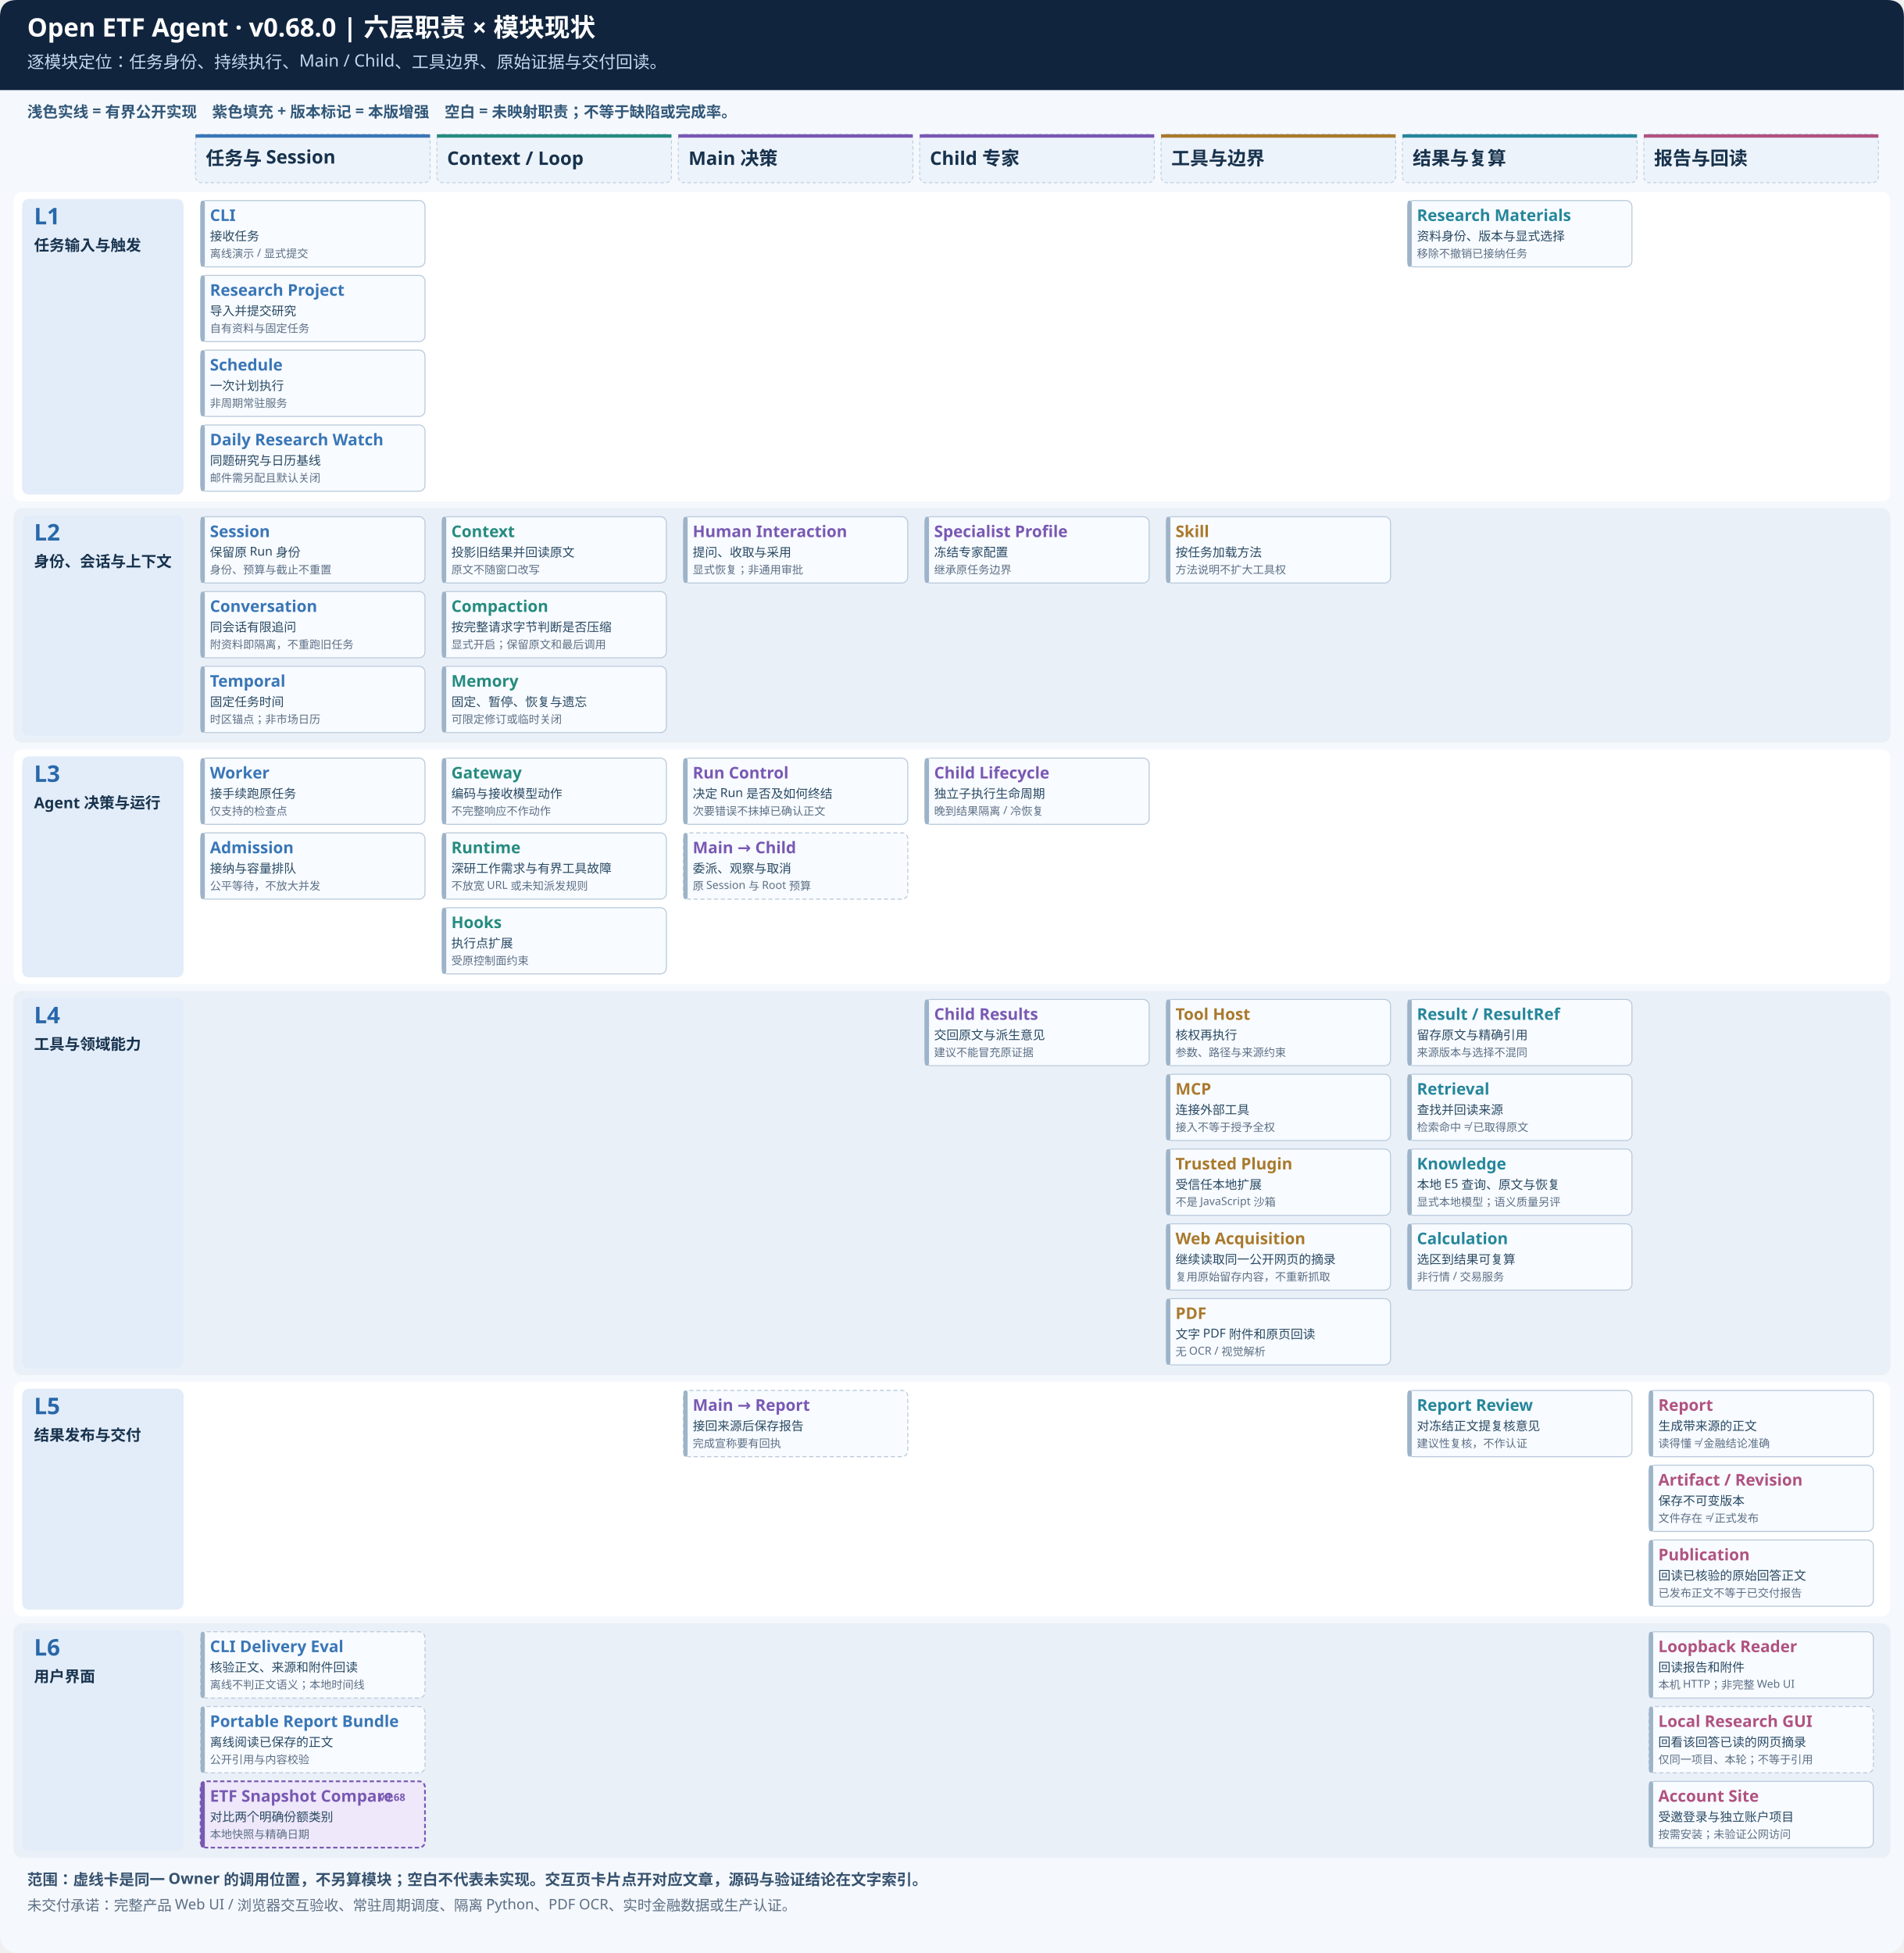
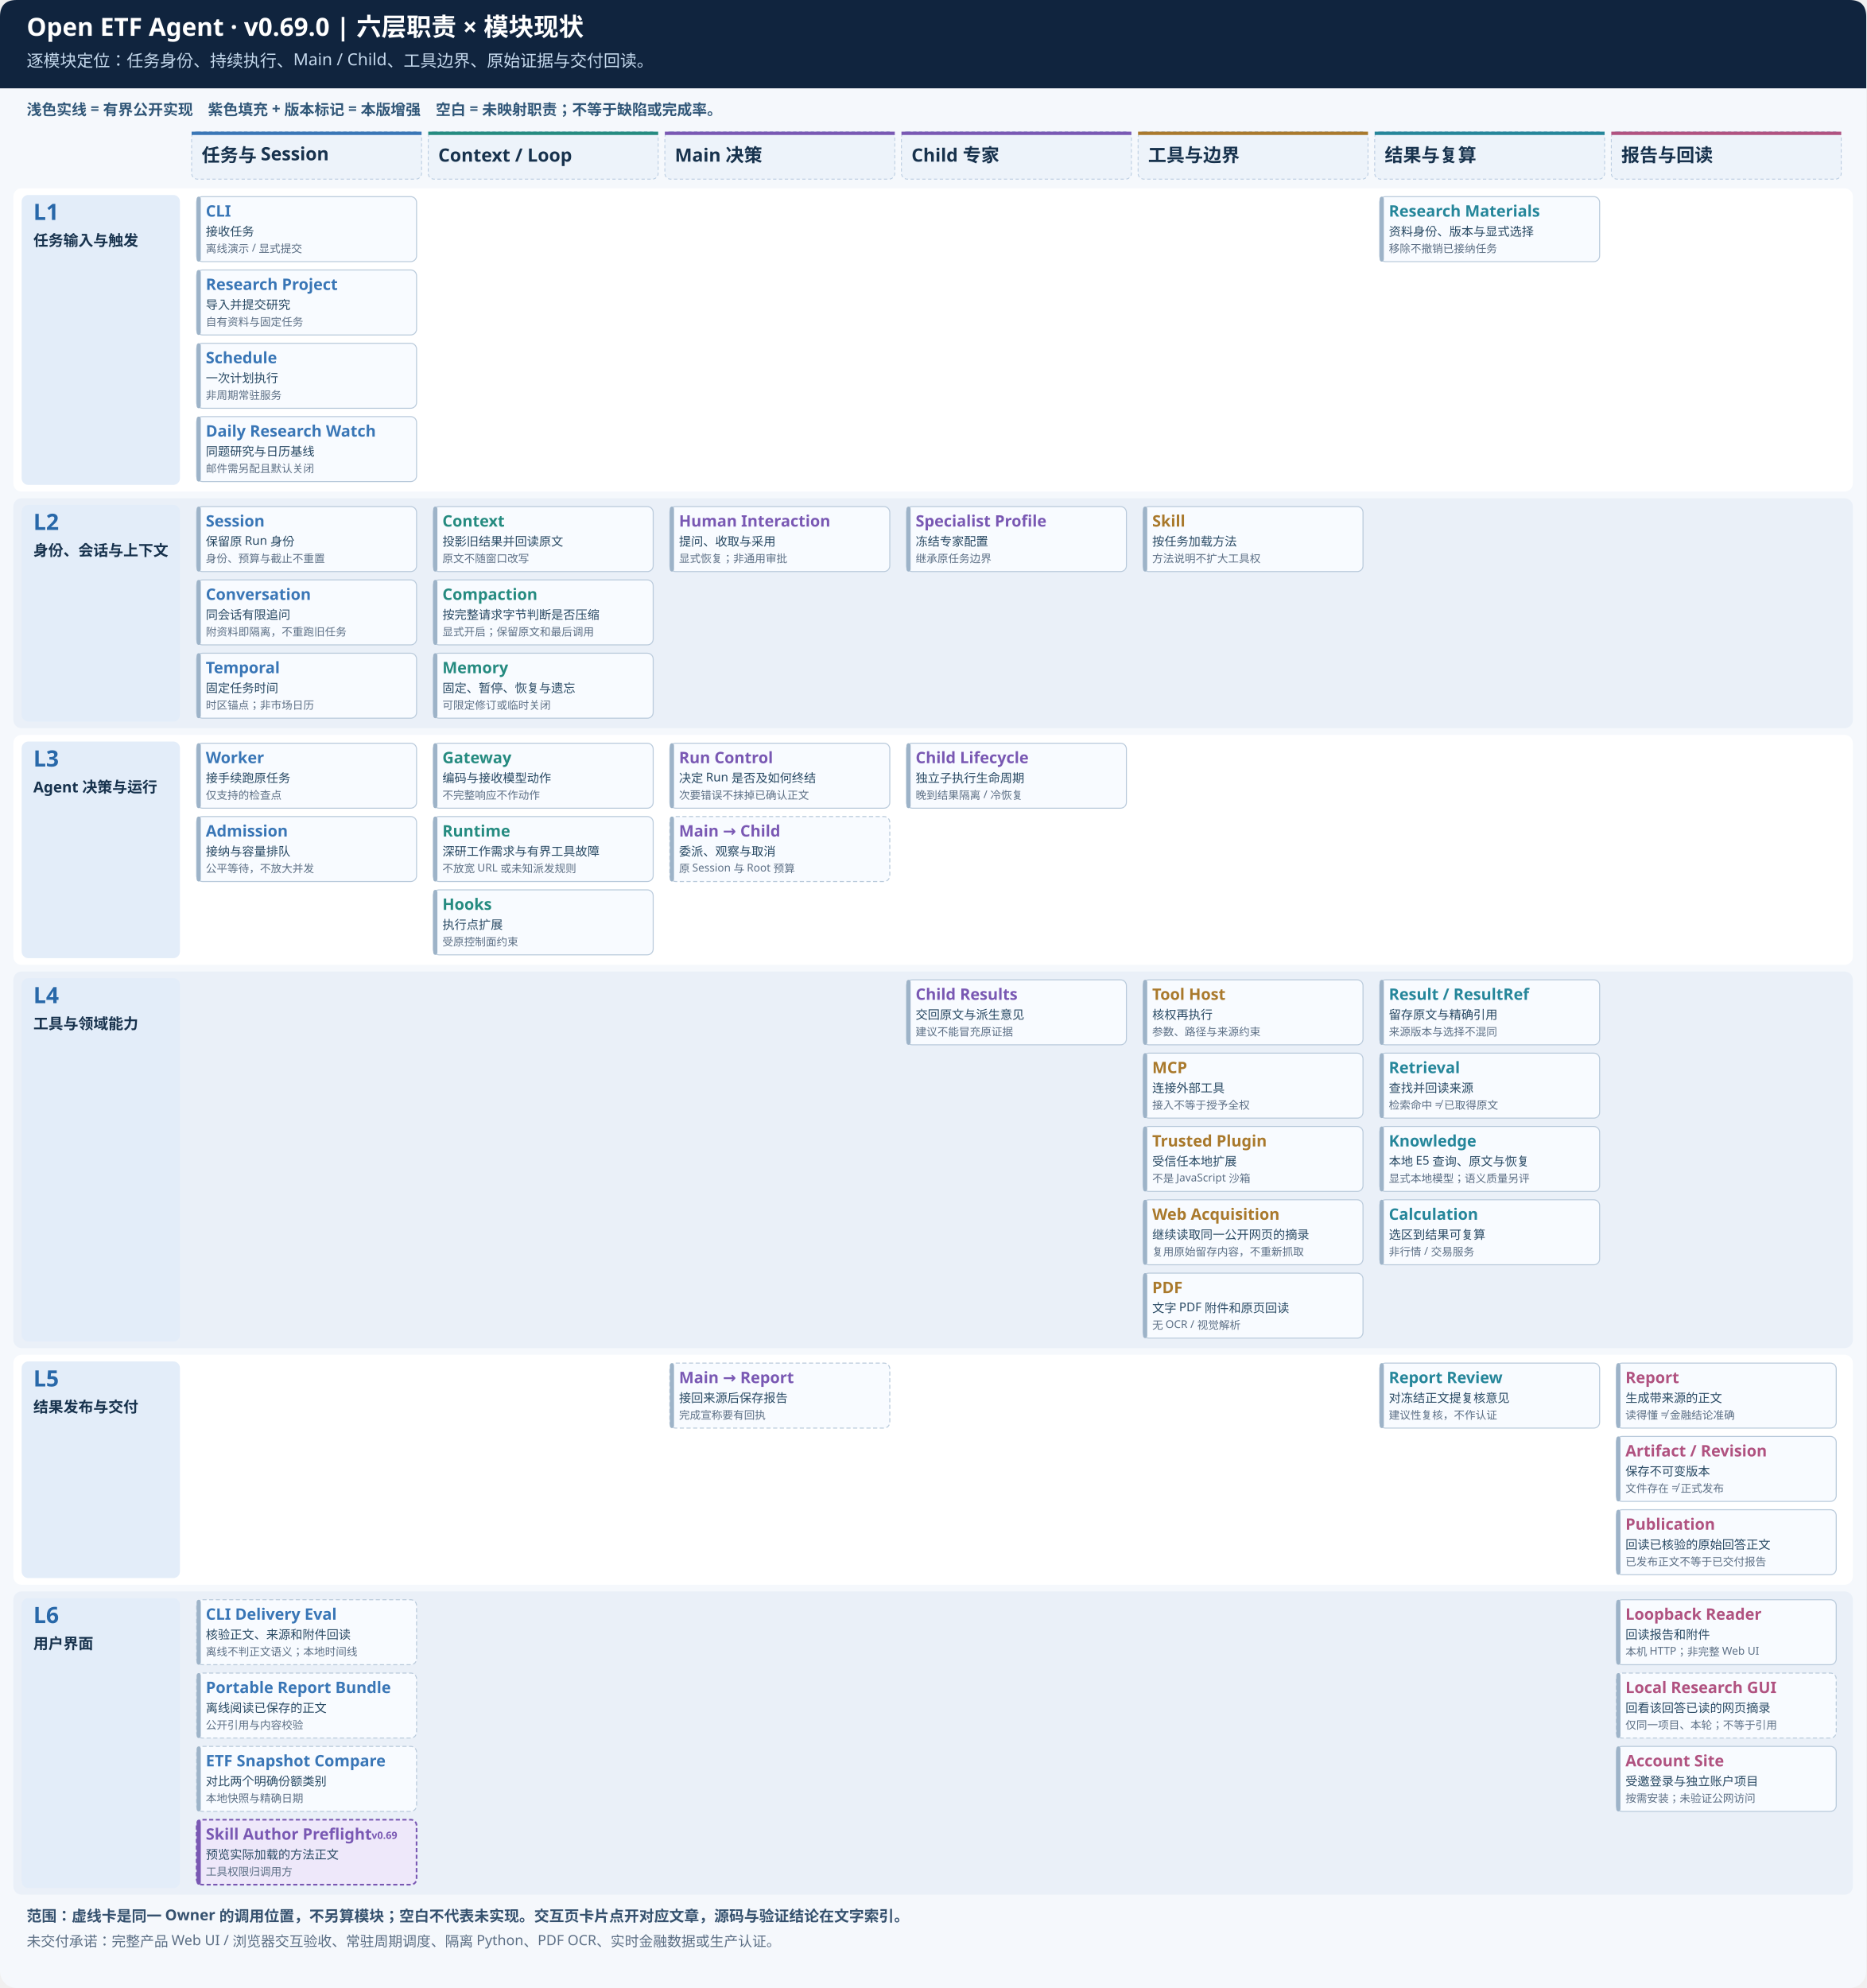
- <svg xmlns="http://www.w3.org/2000/svg" width="2240" height="2298" viewBox="0 0 2240 2298" role="img" aria-labelledby="title desc">
-   <rect width="2240" height="2298" rx="20" fill="#f5f8fc" />
+ <svg xmlns="http://www.w3.org/2000/svg" width="2240" height="2386" viewBox="0 0 2240 2386" role="img" aria-labelledby="title desc">
+   <rect width="2240" height="2386" rx="20" fill="#f5f8fc" />
  <path d="M20 0h2200q20 0 20 20v86H0V20Q0 0 20 0" fill="#10243e" />
  <g font-family="system-ui, sans-serif">
-     <text x="32" y="43" font-size="30" fill="#fff" font-weight="700">Open ETF Agent · v0.68.0 | 六层职责 × 模块现状</text>
+     <text x="32" y="43" font-size="30" fill="#fff" font-weight="700">Open ETF Agent · v0.69.0 | 六层职责 × 模块现状</text>
    <text x="32" y="80" font-size="20" fill="#c5d9ed" font-weight="400">逐模块定位：任务身份、持续执行、Main / Child、工具边界、原始证据与交付回读。</text>
    <text x="32" y="138" font-size="18" fill="#315778" font-weight="600">浅色实线 = 有界公开实现　紫色填充 + 版本标记 = 本版增强　空白 = 未映射职责；不等于缺陷或完成率。</text>
    <rect x="230" y="158" width="276" height="57" rx="7" fill="#edf3fa" stroke="#b8cbe0" stroke-dasharray="4 3" />
    <rect x="230" y="158" width="276" height="4" fill="#3976b6" />
    <text x="242" y="194" font-size="22" fill="#17324d" font-weight="700">任务与 Session</text>
    <rect x="514" y="158" width="276" height="57" rx="7" fill="#edf3fa" stroke="#b8cbe0" stroke-dasharray="4 3" />
    <rect x="514" y="158" width="276" height="4" fill="#258b80" />
    <text x="526" y="194" font-size="22" fill="#17324d" font-weight="700">Context / Loop</text>
    <rect x="798" y="158" width="276" height="57" rx="7" fill="#edf3fa" stroke="#b8cbe0" stroke-dasharray="4 3" />
    <rect x="798" y="158" width="276" height="4" fill="#7958b3" />
    <text x="810" y="194" font-size="22" fill="#17324d" font-weight="700">Main 决策</text>
    <rect x="1082" y="158" width="276" height="57" rx="7" fill="#edf3fa" stroke="#b8cbe0" stroke-dasharray="4 3" />
    <rect x="1082" y="158" width="276" height="4" fill="#7958b3" />
    <text x="1094" y="194" font-size="22" fill="#17324d" font-weight="700">Child 专家</text>
    <rect x="1366" y="158" width="276" height="57" rx="7" fill="#edf3fa" stroke="#b8cbe0" stroke-dasharray="4 3" />
    <rect x="1366" y="158" width="276" height="4" fill="#a9792c" />
    <text x="1378" y="194" font-size="22" fill="#17324d" font-weight="700">工具与边界</text>
    <rect x="1650" y="158" width="276" height="57" rx="7" fill="#edf3fa" stroke="#b8cbe0" stroke-dasharray="4 3" />
    <rect x="1650" y="158" width="276" height="4" fill="#25869a" />
    <text x="1662" y="194" font-size="22" fill="#17324d" font-weight="700">结果与复算</text>
    <rect x="1934" y="158" width="276" height="57" rx="7" fill="#edf3fa" stroke="#b8cbe0" stroke-dasharray="4 3" />
    <rect x="1934" y="158" width="276" height="4" fill="#b05280" />
    <text x="1946" y="194" font-size="22" fill="#17324d" font-weight="700">报告与回读</text>
    <rect x="16" y="226" width="2208" height="364" rx="10" fill="#ffffff" />
    <rect x="26" y="234" width="190" height="348" rx="8" fill="#e3edf9" />
    <text x="40" y="264" font-size="27" fill="#2868a9" font-weight="700">L1</text>
    <text x="40" y="295" font-size="18" fill="#17324d" font-weight="700">任务输入与触发</text>
    <a href="https://hpoenixf.com/eff-agent-article/articles/agent-in-15-minutes" target="_blank" rel="noopener noreferrer">
      <rect x="236" y="236" width="264" height="78" rx="7" fill="#f8fbff" stroke="#b9cadb" stroke-width="1.2" />
      <rect x="236" y="236" width="5" height="78" rx="3" fill="#9db3c8" />
      <text x="247" y="260" font-size="19" fill="#3976b6" font-weight="700">CLI</text>
      <text x="247" y="283" font-size="14.5" fill="#284963" font-weight="500">接收任务</text>
      <text x="247" y="303" font-size="13" fill="#5c6f85" font-weight="400">离线演示 / 显式提交</text>
    </a>
    <a href="https://hpoenixf.com/eff-agent-article/articles/open-etf-agent-research-project-workshop" target="_blank" rel="noopener noreferrer">
      <rect x="236" y="324" width="264" height="78" rx="7" fill="#f8fbff" stroke="#b9cadb" stroke-width="1.2" />
      <rect x="236" y="324" width="5" height="78" rx="3" fill="#9db3c8" />
      <text x="247" y="348" font-size="19" fill="#3976b6" font-weight="700">Research Project</text>
      <text x="247" y="371" font-size="14.5" fill="#284963" font-weight="500">导入并提交研究</text>
      <text x="247" y="391" font-size="13" fill="#5c6f85" font-weight="400">自有资料与固定任务</text>
    </a>
    <a href="https://hpoenixf.com/eff-agent-article/articles/agent-autonomous-scheduled-research" target="_blank" rel="noopener noreferrer">
      <rect x="236" y="412" width="264" height="78" rx="7" fill="#f8fbff" stroke="#b9cadb" stroke-width="1.2" />
      <rect x="236" y="412" width="5" height="78" rx="3" fill="#9db3c8" />
      <text x="247" y="436" font-size="19" fill="#3976b6" font-weight="700">Schedule</text>
      <text x="247" y="459" font-size="14.5" fill="#284963" font-weight="500">一次计划执行</text>
      <text x="247" y="479" font-size="13" fill="#5c6f85" font-weight="400">非周期常驻服务</text>
    </a>
    <a href="https://hpoenixf.com/eff-agent-article/articles/agent-autonomous-scheduled-research" target="_blank" rel="noopener noreferrer">
      <rect x="236" y="500" width="264" height="78" rx="7" fill="#f8fbff" stroke="#b9cadb" stroke-width="1.2" />
      <rect x="236" y="500" width="5" height="78" rx="3" fill="#9db3c8" />
      <text x="247" y="524" font-size="19" fill="#3976b6" font-weight="700">Daily Research Watch</text>
      <text x="247" y="547" font-size="14.5" fill="#284963" font-weight="500">同题研究与日历基线</text>
      <text x="247" y="567" font-size="13" fill="#5c6f85" font-weight="400">邮件需另配且默认关闭</text>
    </a>
    <a href="https://hpoenixf.com/eff-agent-article/articles/agent-research-assets-identity-version-lifecycle" target="_blank" rel="noopener noreferrer">
      <rect x="1656" y="236" width="264" height="78" rx="7" fill="#f8fbff" stroke="#b9cadb" stroke-width="1.2" />
      <rect x="1656" y="236" width="5" height="78" rx="3" fill="#9db3c8" />
      <text x="1667" y="260" font-size="19" fill="#25869a" font-weight="700">Research Materials</text>
      <text x="1667" y="283" font-size="14.5" fill="#284963" font-weight="500">资料身份、版本与显式选择</text>
      <text x="1667" y="303" font-size="13" fill="#5c6f85" font-weight="400">移除不撤销已接纳任务</text>
    </a>
    <rect x="16" y="598" width="2208" height="276" rx="10" fill="#eaf0f8" />
    <rect x="26" y="606" width="190" height="260" rx="8" fill="#e3edf9" />
    <text x="40" y="636" font-size="27" fill="#2868a9" font-weight="700">L2</text>
    <text x="40" y="667" font-size="18" fill="#17324d" font-weight="700">身份、会话与上下文</text>
    <a href="https://hpoenixf.com/eff-agent-article/articles/agent-task-session-run-worker-schedule" target="_blank" rel="noopener noreferrer">
      <rect x="236" y="608" width="264" height="78" rx="7" fill="#f8fbff" stroke="#b9cadb" stroke-width="1.2" />
      <rect x="236" y="608" width="5" height="78" rx="3" fill="#9db3c8" />
      <text x="247" y="632" font-size="19" fill="#3976b6" font-weight="700">Session</text>
      <text x="247" y="655" font-size="14.5" fill="#284963" font-weight="500">保留原 Run 身份</text>
      <text x="247" y="675" font-size="13" fill="#5c6f85" font-weight="400">身份、预算与截止不重置</text>
    </a>
    <a href="https://hpoenixf.com/eff-agent-article/articles/agent-conversation-admission-task-continuation" target="_blank" rel="noopener noreferrer">
      <rect x="236" y="696" width="264" height="78" rx="7" fill="#f8fbff" stroke="#b9cadb" stroke-width="1.2" />
      <rect x="236" y="696" width="5" height="78" rx="3" fill="#9db3c8" />
      <text x="247" y="720" font-size="19" fill="#3976b6" font-weight="700">Conversation</text>
      <text x="247" y="743" font-size="14.5" fill="#284963" font-weight="500">同会话有限追问</text>
      <text x="247" y="763" font-size="13" fill="#5c6f85" font-weight="400">附资料即隔离，不重跑旧任务</text>
    </a>
    <a href="https://hpoenixf.com/eff-agent-article/articles/agent-temporal-semantics-market-calendar" target="_blank" rel="noopener noreferrer">
      <rect x="236" y="784" width="264" height="78" rx="7" fill="#f8fbff" stroke="#b9cadb" stroke-width="1.2" />
      <rect x="236" y="784" width="5" height="78" rx="3" fill="#9db3c8" />
      <text x="247" y="808" font-size="19" fill="#3976b6" font-weight="700">Temporal</text>
      <text x="247" y="831" font-size="14.5" fill="#284963" font-weight="500">固定任务时间</text>
      <text x="247" y="851" font-size="13" fill="#5c6f85" font-weight="400">时区锚点；非市场日历</text>
    </a>
    <a href="https://hpoenixf.com/eff-agent-article/articles/agent-context-governance-actions" target="_blank" rel="noopener noreferrer">
      <rect x="520" y="608" width="264" height="78" rx="7" fill="#f8fbff" stroke="#b9cadb" stroke-width="1.2" />
      <rect x="520" y="608" width="5" height="78" rx="3" fill="#9db3c8" />
      <text x="531" y="632" font-size="19" fill="#258b80" font-weight="700">Context</text>
      <text x="531" y="655" font-size="14.5" fill="#284963" font-weight="500">投影旧结果并回读原文</text>
      <text x="531" y="675" font-size="13" fill="#5c6f85" font-weight="400">原文不随窗口改写</text>
    </a>
    <a href="https://hpoenixf.com/eff-agent-article/articles/agent-main-run-context-compaction" target="_blank" rel="noopener noreferrer">
      <rect x="520" y="696" width="264" height="78" rx="7" fill="#f8fbff" stroke="#b9cadb" stroke-width="1.2" />
      <rect x="520" y="696" width="5" height="78" rx="3" fill="#9db3c8" />
      <text x="531" y="720" font-size="19" fill="#258b80" font-weight="700">Compaction</text>
      <text x="531" y="743" font-size="14.5" fill="#284963" font-weight="500">按完整请求字节判断是否压缩</text>
      <text x="531" y="763" font-size="13" fill="#5c6f85" font-weight="400">显式开启；保留原文和最后调用</text>
    </a>
    <a href="https://hpoenixf.com/eff-agent-article/articles/026-agent-memory-forget-durable-effects" target="_blank" rel="noopener noreferrer">
      <rect x="520" y="784" width="264" height="78" rx="7" fill="#f8fbff" stroke="#b9cadb" stroke-width="1.2" />
      <rect x="520" y="784" width="5" height="78" rx="3" fill="#9db3c8" />
      <text x="531" y="808" font-size="19" fill="#258b80" font-weight="700">Memory</text>
      <text x="531" y="831" font-size="14.5" fill="#284963" font-weight="500">固定、暂停、恢复与遗忘</text>
      <text x="531" y="851" font-size="13" fill="#5c6f85" font-weight="400">可限定修订或临时关闭</text>
    </a>
    <a href="https://hpoenixf.com/eff-agent-article/articles/agent-durable-human-interaction-response-adoption" target="_blank" rel="noopener noreferrer">
      <rect x="804" y="608" width="264" height="78" rx="7" fill="#f8fbff" stroke="#b9cadb" stroke-width="1.2" />
      <rect x="804" y="608" width="5" height="78" rx="3" fill="#9db3c8" />
      <text x="815" y="632" font-size="19" fill="#7958b3" font-weight="700">Human Interaction</text>
      <text x="815" y="655" font-size="14.5" fill="#284963" font-weight="500">提问、收取与采用</text>
      <text x="815" y="675" font-size="13" fill="#5c6f85" font-weight="400">显式恢复；非通用审批</text>
    </a>
    <a href="https://hpoenixf.com/eff-agent-article/articles/agent-custom-expert-from-prompt-to-recovery" target="_blank" rel="noopener noreferrer">
      <rect x="1088" y="608" width="264" height="78" rx="7" fill="#f8fbff" stroke="#b9cadb" stroke-width="1.2" />
      <rect x="1088" y="608" width="5" height="78" rx="3" fill="#9db3c8" />
      <text x="1099" y="632" font-size="19" fill="#7958b3" font-weight="700">Specialist Profile</text>
      <text x="1099" y="655" font-size="14.5" fill="#284963" font-weight="500">冻结专家配置</text>
      <text x="1099" y="675" font-size="13" fill="#5c6f85" font-weight="400">继承原任务边界</text>
    </a>
    <a href="https://hpoenixf.com/eff-agent-article/articles/agent-skill-from-markdown-to-callable-research" target="_blank" rel="noopener noreferrer">
      <rect x="1372" y="608" width="264" height="78" rx="7" fill="#f8fbff" stroke="#b9cadb" stroke-width="1.2" />
      <rect x="1372" y="608" width="5" height="78" rx="3" fill="#9db3c8" />
      <text x="1383" y="632" font-size="19" fill="#a9792c" font-weight="700">Skill</text>
      <text x="1383" y="655" font-size="14.5" fill="#284963" font-weight="500">按任务加载方法</text>
      <text x="1383" y="675" font-size="13" fill="#5c6f85" font-weight="400">方法说明不扩大工具权</text>
    </a>
    <rect x="16" y="882" width="2208" height="276" rx="10" fill="#ffffff" />
    <rect x="26" y="890" width="190" height="260" rx="8" fill="#e3edf9" />
    <text x="40" y="920" font-size="27" fill="#2868a9" font-weight="700">L3</text>
    <text x="40" y="951" font-size="18" fill="#17324d" font-weight="700">Agent 决策与运行</text>
    <a href="https://hpoenixf.com/eff-agent-article/articles/open-etf-agent-v010-system-design" target="_blank" rel="noopener noreferrer">
      <rect x="236" y="892" width="264" height="78" rx="7" fill="#f8fbff" stroke="#b9cadb" stroke-width="1.2" />
      <rect x="236" y="892" width="5" height="78" rx="3" fill="#9db3c8" />
      <text x="247" y="916" font-size="19" fill="#3976b6" font-weight="700">Worker</text>
      <text x="247" y="939" font-size="14.5" fill="#284963" font-weight="500">接手续跑原任务</text>
      <text x="247" y="959" font-size="13" fill="#5c6f85" font-weight="400">仅支持的检查点</text>
    </a>
    <a href="https://hpoenixf.com/eff-agent-article/articles/agent-provider-admission-capacity-lease" target="_blank" rel="noopener noreferrer">
      <rect x="236" y="980" width="264" height="78" rx="7" fill="#f8fbff" stroke="#b9cadb" stroke-width="1.2" />
      <rect x="236" y="980" width="5" height="78" rx="3" fill="#9db3c8" />
      <text x="247" y="1004" font-size="19" fill="#3976b6" font-weight="700">Admission</text>
      <text x="247" y="1027" font-size="14.5" fill="#284963" font-weight="500">接纳与容量排队</text>
      <text x="247" y="1047" font-size="13" fill="#5c6f85" font-weight="400">公平等待，不放大并发</text>
    </a>
    <a href="https://hpoenixf.com/eff-agent-article/articles/agent-provider-architecture-and-admission" target="_blank" rel="noopener noreferrer">
      <rect x="520" y="892" width="264" height="78" rx="7" fill="#f8fbff" stroke="#b9cadb" stroke-width="1.2" />
      <rect x="520" y="892" width="5" height="78" rx="3" fill="#9db3c8" />
      <text x="531" y="916" font-size="19" fill="#258b80" font-weight="700">Gateway</text>
      <text x="531" y="939" font-size="14.5" fill="#284963" font-weight="500">编码与接收模型动作</text>
      <text x="531" y="959" font-size="13" fill="#5c6f85" font-weight="400">不完整响应不作动作</text>
    </a>
    <a href="https://hpoenixf.com/eff-agent-article/articles/etf-agent-model-harness-research-loop" target="_blank" rel="noopener noreferrer">
      <rect x="520" y="980" width="264" height="78" rx="7" fill="#f8fbff" stroke="#b9cadb" stroke-width="1.2" />
      <rect x="520" y="980" width="5" height="78" rx="3" fill="#9db3c8" />
      <text x="531" y="1004" font-size="19" fill="#258b80" font-weight="700">Runtime</text>
      <text x="531" y="1027" font-size="14.5" fill="#284963" font-weight="500">深研工作需求与有界工具故障</text>
      <text x="531" y="1047" font-size="13" fill="#5c6f85" font-weight="400">不放宽 URL 或未知派发规则</text>
    </a>
    <a href="https://hpoenixf.com/eff-agent-article/articles/agent-multi-ecosystem-hook-execution" target="_blank" rel="noopener noreferrer">
      <rect x="520" y="1068" width="264" height="78" rx="7" fill="#f8fbff" stroke="#b9cadb" stroke-width="1.2" />
      <rect x="520" y="1068" width="5" height="78" rx="3" fill="#9db3c8" />
      <text x="531" y="1092" font-size="19" fill="#258b80" font-weight="700">Hooks</text>
      <text x="531" y="1115" font-size="14.5" fill="#284963" font-weight="500">执行点扩展</text>
      <text x="531" y="1135" font-size="13" fill="#5c6f85" font-weight="400">受原控制面约束</text>
    </a>
    <a href="https://hpoenixf.com/eff-agent-article/articles/agent-veto-authority-and-run-termination" target="_blank" rel="noopener noreferrer">
      <rect x="804" y="892" width="264" height="78" rx="7" fill="#f8fbff" stroke="#b9cadb" stroke-width="1.2" />
      <rect x="804" y="892" width="5" height="78" rx="3" fill="#9db3c8" />
      <text x="815" y="916" font-size="19" fill="#7958b3" font-weight="700">Run Control</text>
      <text x="815" y="939" font-size="14.5" fill="#284963" font-weight="500">决定 Run 是否及如何终结</text>
      <text x="815" y="959" font-size="13" fill="#5c6f85" font-weight="400">次要错误不抹掉已确认正文</text>
    </a>
    <a href="https://hpoenixf.com/eff-agent-article/articles/agent-subagent-context-specialization" target="_blank" rel="noopener noreferrer">
      <rect x="804" y="980" width="264" height="78" rx="7" fill="#f8fbff" stroke="#b9cadb" stroke-width="1.2" stroke-dasharray="5 3" />
      <rect x="804" y="980" width="5" height="78" rx="3" fill="#9db3c8" />
      <text x="815" y="1004" font-size="19" fill="#7958b3" font-weight="700">Main → Child</text>
      <text x="815" y="1027" font-size="14.5" fill="#284963" font-weight="500">委派、观察与取消</text>
      <text x="815" y="1047" font-size="13" fill="#5c6f85" font-weight="400">原 Session 与 Root 预算</text>
    </a>
    <a href="https://hpoenixf.com/eff-agent-article/articles/agent-subagent-context-specialization" target="_blank" rel="noopener noreferrer">
      <rect x="1088" y="892" width="264" height="78" rx="7" fill="#f8fbff" stroke="#b9cadb" stroke-width="1.2" />
      <rect x="1088" y="892" width="5" height="78" rx="3" fill="#9db3c8" />
      <text x="1099" y="916" font-size="19" fill="#7958b3" font-weight="700">Child Lifecycle</text>
      <text x="1099" y="939" font-size="14.5" fill="#284963" font-weight="500">独立子执行生命周期</text>
      <text x="1099" y="959" font-size="13" fill="#5c6f85" font-weight="400">晚到结果隔离 / 冷恢复</text>
    </a>
    <rect x="16" y="1166" width="2208" height="452" rx="10" fill="#eaf0f8" />
    <rect x="26" y="1174" width="190" height="436" rx="8" fill="#e3edf9" />
    <text x="40" y="1204" font-size="27" fill="#2868a9" font-weight="700">L4</text>
    <text x="40" y="1235" font-size="18" fill="#17324d" font-weight="700">工具与领域能力</text>
    <a href="https://hpoenixf.com/eff-agent-article/articles/agent-subagent-contribution-evidence" target="_blank" rel="noopener noreferrer">
      <rect x="1088" y="1176" width="264" height="78" rx="7" fill="#f8fbff" stroke="#b9cadb" stroke-width="1.2" />
      <rect x="1088" y="1176" width="5" height="78" rx="3" fill="#9db3c8" />
      <text x="1099" y="1200" font-size="19" fill="#7958b3" font-weight="700">Child Results</text>
      <text x="1099" y="1223" font-size="14.5" fill="#284963" font-weight="500">交回原文与派生意见</text>
      <text x="1099" y="1243" font-size="13" fill="#5c6f85" font-weight="400">建议不能冒充原证据</text>
    </a>
    <a href="https://hpoenixf.com/eff-agent-article/articles/agent-tool-lifecycle-and-model-input" target="_blank" rel="noopener noreferrer">
      <rect x="1372" y="1176" width="264" height="78" rx="7" fill="#f8fbff" stroke="#b9cadb" stroke-width="1.2" />
      <rect x="1372" y="1176" width="5" height="78" rx="3" fill="#9db3c8" />
      <text x="1383" y="1200" font-size="19" fill="#a9792c" font-weight="700">Tool Host</text>
      <text x="1383" y="1223" font-size="14.5" fill="#284963" font-weight="500">核权再执行</text>
      <text x="1383" y="1243" font-size="13" fill="#5c6f85" font-weight="400">参数、路径与来源约束</text>
    </a>
    <a href="https://hpoenixf.com/eff-agent-article/articles/mcp-host-from-discovery-to-consumption" target="_blank" rel="noopener noreferrer">
      <rect x="1372" y="1264" width="264" height="78" rx="7" fill="#f8fbff" stroke="#b9cadb" stroke-width="1.2" />
      <rect x="1372" y="1264" width="5" height="78" rx="3" fill="#9db3c8" />
      <text x="1383" y="1288" font-size="19" fill="#a9792c" font-weight="700">MCP</text>
      <text x="1383" y="1311" font-size="14.5" fill="#284963" font-weight="500">连接外部工具</text>
      <text x="1383" y="1331" font-size="13" fill="#5c6f85" font-weight="400">接入不等于授予全权</text>
    </a>
    <a href="https://hpoenixf.com/eff-agent-article/articles/020-agent-extension-host-smartphone" target="_blank" rel="noopener noreferrer">
      <rect x="1372" y="1352" width="264" height="78" rx="7" fill="#f8fbff" stroke="#b9cadb" stroke-width="1.2" />
      <rect x="1372" y="1352" width="5" height="78" rx="3" fill="#9db3c8" />
      <text x="1383" y="1376" font-size="19" fill="#a9792c" font-weight="700">Trusted Plugin</text>
      <text x="1383" y="1399" font-size="14.5" fill="#284963" font-weight="500">受信任本地扩展</text>
      <text x="1383" y="1419" font-size="13" fill="#5c6f85" font-weight="400">不是 JavaScript 沙箱</text>
    </a>
    <a href="https://hpoenixf.com/eff-agent-article/articles/021-agent-web-research-from-search-to-deep-reading" target="_blank" rel="noopener noreferrer">
      <rect x="1372" y="1440" width="264" height="78" rx="7" fill="#f8fbff" stroke="#b9cadb" stroke-width="1.2" />
      <rect x="1372" y="1440" width="5" height="78" rx="3" fill="#9db3c8" />
      <text x="1383" y="1464" font-size="19" fill="#a9792c" font-weight="700">Web Acquisition</text>
      <text x="1383" y="1487" font-size="14.5" fill="#284963" font-weight="500">继续读取同一公开网页的摘录</text>
      <text x="1383" y="1507" font-size="13" fill="#5c6f85" font-weight="400">复用原始留存内容，不重新抓取</text>
    </a>
    <a href="https://hpoenixf.com/eff-agent-article/articles/024-agent-pdf-from-text-to-evidence" target="_blank" rel="noopener noreferrer">
      <rect x="1372" y="1528" width="264" height="78" rx="7" fill="#f8fbff" stroke="#b9cadb" stroke-width="1.2" />
      <rect x="1372" y="1528" width="5" height="78" rx="3" fill="#9db3c8" />
      <text x="1383" y="1552" font-size="19" fill="#a9792c" font-weight="700">PDF</text>
      <text x="1383" y="1575" font-size="14.5" fill="#284963" font-weight="500">文字 PDF 附件和原页回读</text>
      <text x="1383" y="1595" font-size="13" fill="#5c6f85" font-weight="400">无 OCR / 视觉解析</text>
    </a>
    <a href="https://hpoenixf.com/eff-agent-article/articles/tool-results-outside-model-context" target="_blank" rel="noopener noreferrer">
      <rect x="1656" y="1176" width="264" height="78" rx="7" fill="#f8fbff" stroke="#b9cadb" stroke-width="1.2" />
      <rect x="1656" y="1176" width="5" height="78" rx="3" fill="#9db3c8" />
      <text x="1667" y="1200" font-size="19" fill="#25869a" font-weight="700">Result / ResultRef</text>
      <text x="1667" y="1223" font-size="14.5" fill="#284963" font-weight="500">留存原文与精确引用</text>
      <text x="1667" y="1243" font-size="13" fill="#5c6f85" font-weight="400">来源版本与选择不混同</text>
    </a>
    <a href="https://hpoenixf.com/eff-agent-article/articles/agent-knowledge-retrieval-end-to-end" target="_blank" rel="noopener noreferrer">
      <rect x="1656" y="1264" width="264" height="78" rx="7" fill="#f8fbff" stroke="#b9cadb" stroke-width="1.2" />
      <rect x="1656" y="1264" width="5" height="78" rx="3" fill="#9db3c8" />
      <text x="1667" y="1288" font-size="19" fill="#25869a" font-weight="700">Retrieval</text>
      <text x="1667" y="1311" font-size="14.5" fill="#284963" font-weight="500">查找并回读来源</text>
      <text x="1667" y="1331" font-size="13" fill="#5c6f85" font-weight="400">检索命中 ≠ 已取得原文</text>
    </a>
    <a href="https://hpoenixf.com/eff-agent-article/articles/agent-knowledge-retrieval-end-to-end" target="_blank" rel="noopener noreferrer">
      <rect x="1656" y="1352" width="264" height="78" rx="7" fill="#f8fbff" stroke="#b9cadb" stroke-width="1.2" />
      <rect x="1656" y="1352" width="5" height="78" rx="3" fill="#9db3c8" />
      <text x="1667" y="1376" font-size="19" fill="#25869a" font-weight="700">Knowledge</text>
      <text x="1667" y="1399" font-size="14.5" fill="#284963" font-weight="500">本地 E5 查询、原文与恢复</text>
      <text x="1667" y="1419" font-size="13" fill="#5c6f85" font-weight="400">显式本地模型；语义质量另评</text>
    </a>
    <a href="https://hpoenixf.com/eff-agent-article/articles/open-etf-agent-v010-system-design" target="_blank" rel="noopener noreferrer">
      <rect x="1656" y="1440" width="264" height="78" rx="7" fill="#f8fbff" stroke="#b9cadb" stroke-width="1.2" />
      <rect x="1656" y="1440" width="5" height="78" rx="3" fill="#9db3c8" />
      <text x="1667" y="1464" font-size="19" fill="#25869a" font-weight="700">Calculation</text>
      <text x="1667" y="1487" font-size="14.5" fill="#284963" font-weight="500">选区到结果可复算</text>
      <text x="1667" y="1507" font-size="13" fill="#5c6f85" font-weight="400">非行情 / 交易服务</text>
    </a>
    <rect x="16" y="1626" width="2208" height="276" rx="10" fill="#ffffff" />
    <rect x="26" y="1634" width="190" height="260" rx="8" fill="#e3edf9" />
    <text x="40" y="1664" font-size="27" fill="#2868a9" font-weight="700">L5</text>
    <text x="40" y="1695" font-size="18" fill="#17324d" font-weight="700">结果发布与交付</text>
    <a href="https://hpoenixf.com/eff-agent-article/articles/open-etf-agent-v01-first-readable-report" target="_blank" rel="noopener noreferrer">
      <rect x="804" y="1636" width="264" height="78" rx="7" fill="#f8fbff" stroke="#b9cadb" stroke-width="1.2" stroke-dasharray="5 3" />
      <rect x="804" y="1636" width="5" height="78" rx="3" fill="#9db3c8" />
      <text x="815" y="1660" font-size="19" fill="#7958b3" font-weight="700">Main → Report</text>
      <text x="815" y="1683" font-size="14.5" fill="#284963" font-weight="500">接回来源后保存报告</text>
      <text x="815" y="1703" font-size="13" fill="#5c6f85" font-weight="400">完成宣称要有回执</text>
    </a>
    <a href="https://hpoenixf.com/eff-agent-article/articles/open-etf-agent-report-review-workshop" target="_blank" rel="noopener noreferrer">
      <rect x="1656" y="1636" width="264" height="78" rx="7" fill="#f8fbff" stroke="#b9cadb" stroke-width="1.2" />
      <rect x="1656" y="1636" width="5" height="78" rx="3" fill="#9db3c8" />
      <text x="1667" y="1660" font-size="19" fill="#25869a" font-weight="700">Report Review</text>
      <text x="1667" y="1683" font-size="14.5" fill="#284963" font-weight="500">对冻结正文提复核意见</text>
      <text x="1667" y="1703" font-size="13" fill="#5c6f85" font-weight="400">建议性复核，不作认证</text>
    </a>
    <a href="https://hpoenixf.com/eff-agent-article/articles/open-etf-agent-v01-first-readable-report" target="_blank" rel="noopener noreferrer">
      <rect x="1940" y="1636" width="264" height="78" rx="7" fill="#f8fbff" stroke="#b9cadb" stroke-width="1.2" />
      <rect x="1940" y="1636" width="5" height="78" rx="3" fill="#9db3c8" />
      <text x="1951" y="1660" font-size="19" fill="#b05280" font-weight="700">Report</text>
      <text x="1951" y="1683" font-size="14.5" fill="#284963" font-weight="500">生成带来源的正文</text>
      <text x="1951" y="1703" font-size="13" fill="#5c6f85" font-weight="400">读得懂 ≠ 金融结论准确</text>
    </a>
    <a href="https://hpoenixf.com/eff-agent-article/articles/agent-artifact-version-access-sharing" target="_blank" rel="noopener noreferrer">
      <rect x="1940" y="1724" width="264" height="78" rx="7" fill="#f8fbff" stroke="#b9cadb" stroke-width="1.2" />
      <rect x="1940" y="1724" width="5" height="78" rx="3" fill="#9db3c8" />
      <text x="1951" y="1748" font-size="19" fill="#b05280" font-weight="700">Artifact / Revision</text>
      <text x="1951" y="1771" font-size="14.5" fill="#284963" font-weight="500">保存不可变版本</text>
      <text x="1951" y="1791" font-size="13" fill="#5c6f85" font-weight="400">文件存在 ≠ 正式发布</text>
    </a>
    <a href="https://hpoenixf.com/eff-agent-article/articles/019-agent-answer-publication" target="_blank" rel="noopener noreferrer">
      <rect x="1940" y="1812" width="264" height="78" rx="7" fill="#f8fbff" stroke="#b9cadb" stroke-width="1.2" />
      <rect x="1940" y="1812" width="5" height="78" rx="3" fill="#9db3c8" />
      <text x="1951" y="1836" font-size="19" fill="#b05280" font-weight="700">Publication</text>
      <text x="1951" y="1859" font-size="14.5" fill="#284963" font-weight="500">回读已核验的原始回答正文</text>
      <text x="1951" y="1879" font-size="13" fill="#5c6f85" font-weight="400">已发布正文不等于已交付报告</text>
    </a>
-     <rect x="16" y="1910" width="2208" height="276" rx="10" fill="#eaf0f8" />
-     <rect x="26" y="1918" width="190" height="260" rx="8" fill="#e3edf9" />
+     <rect x="16" y="1910" width="2208" height="364" rx="10" fill="#eaf0f8" />
+     <rect x="26" y="1918" width="190" height="348" rx="8" fill="#e3edf9" />
    <text x="40" y="1948" font-size="27" fill="#2868a9" font-weight="700">L6</text>
    <text x="40" y="1979" font-size="18" fill="#17324d" font-weight="700">用户界面</text>
    <a href="https://hpoenixf.com/eff-agent-article/articles/open-etf-agent-v01-first-readable-report" target="_blank" rel="noopener noreferrer">
      <rect x="236" y="1920" width="264" height="78" rx="7" fill="#f8fbff" stroke="#b9cadb" stroke-width="1.2" stroke-dasharray="5 3" />
      <rect x="236" y="1920" width="5" height="78" rx="3" fill="#9db3c8" />
      <text x="247" y="1944" font-size="19" fill="#3976b6" font-weight="700">CLI Delivery Eval</text>
      <text x="247" y="1967" font-size="14.5" fill="#284963" font-weight="500">核验正文、来源和附件回读</text>
      <text x="247" y="1987" font-size="13" fill="#5c6f85" font-weight="400">离线不判正文语义；本地时间线</text>
    </a>
    <a href="https://hpoenixf.com/eff-agent-article/articles/open-etf-agent-v01-first-readable-report" target="_blank" rel="noopener noreferrer">
      <rect x="236" y="2008" width="264" height="78" rx="7" fill="#f8fbff" stroke="#b9cadb" stroke-width="1.2" stroke-dasharray="5 3" />
      <rect x="236" y="2008" width="5" height="78" rx="3" fill="#9db3c8" />
      <text x="247" y="2032" font-size="19" fill="#3976b6" font-weight="700">Portable Report Bundle</text>
      <text x="247" y="2055" font-size="14.5" fill="#284963" font-weight="500">离线阅读已保存的正文</text>
      <text x="247" y="2075" font-size="13" fill="#5c6f85" font-weight="400">公开引用与内容校验</text>
    </a>
    <a href="https://hpoenixf.com/eff-agent-article/articles/open-etf-agent-v01-first-readable-report" target="_blank" rel="noopener noreferrer">
-       <rect x="236" y="2096" width="264" height="78" rx="7" fill="#eee8fa" stroke="#7958b3" stroke-width="2" stroke-dasharray="5 3" />
-       <rect x="236" y="2096" width="5" height="78" rx="3" fill="#7958b3" />
-       <text x="247" y="2120" font-size="19" fill="#7958b3" font-weight="700">ETF Snapshot Compare</text>
+       <rect x="236" y="2096" width="264" height="78" rx="7" fill="#f8fbff" stroke="#b9cadb" stroke-width="1.2" stroke-dasharray="5 3" />
+       <rect x="236" y="2096" width="5" height="78" rx="3" fill="#9db3c8" />
+       <text x="247" y="2120" font-size="19" fill="#3976b6" font-weight="700">ETF Snapshot Compare</text>
      <text x="247" y="2143" font-size="14.5" fill="#284963" font-weight="500">对比两个明确份额类别</text>
      <text x="247" y="2163" font-size="13" fill="#5c6f85" font-weight="400">本地快照与精确日期</text>
-       <text x="446" y="2119" font-size="12" fill="#7958b3" font-weight="700">v0.68</text>
+     </a>
+     <a href="https://hpoenixf.com/eff-agent-article/articles/agent-skill-from-markdown-to-callable-research" target="_blank" rel="noopener noreferrer">
+       <rect x="236" y="2184" width="264" height="78" rx="7" fill="#eee8fa" stroke="#7958b3" stroke-width="2" stroke-dasharray="5 3" />
+       <rect x="236" y="2184" width="5" height="78" rx="3" fill="#7958b3" />
+       <text x="247" y="2208" font-size="19" fill="#7958b3" font-weight="700">Skill Author Preflight</text>
+       <text x="247" y="2231" font-size="14.5" fill="#284963" font-weight="500">预览实际加载的方法正文</text>
+       <text x="247" y="2251" font-size="13" fill="#5c6f85" font-weight="400">工具权限归调用方</text>
+       <text x="446" y="2207" font-size="12" fill="#7958b3" font-weight="700">v0.69</text>
    </a>
    <a href="https://hpoenixf.com/eff-agent-article/articles/open-etf-agent-v010-system-design" target="_blank" rel="noopener noreferrer">
      <rect x="1940" y="1920" width="264" height="78" rx="7" fill="#f8fbff" stroke="#b9cadb" stroke-width="1.2" />
      <rect x="1940" y="1920" width="5" height="78" rx="3" fill="#9db3c8" />
      <text x="1951" y="1944" font-size="19" fill="#b05280" font-weight="700">Loopback Reader</text>
      <text x="1951" y="1967" font-size="14.5" fill="#284963" font-weight="500">回读报告和附件</text>
      <text x="1951" y="1987" font-size="13" fill="#5c6f85" font-weight="400">本机 HTTP；非完整 Web UI</text>
    </a>
    <a href="https://hpoenixf.com/eff-agent-article/articles/agent-conversation-admission-task-continuation" target="_blank" rel="noopener noreferrer">
      <rect x="1940" y="2008" width="264" height="78" rx="7" fill="#f8fbff" stroke="#b9cadb" stroke-width="1.2" stroke-dasharray="5 3" />
      <rect x="1940" y="2008" width="5" height="78" rx="3" fill="#9db3c8" />
      <text x="1951" y="2032" font-size="19" fill="#b05280" font-weight="700">Local Research GUI</text>
      <text x="1951" y="2055" font-size="14.5" fill="#284963" font-weight="500">回看该回答已读的网页摘录</text>
      <text x="1951" y="2075" font-size="13" fill="#5c6f85" font-weight="400">仅同一项目、本轮；不等于引用</text>
    </a>
    <a href="https://hpoenixf.com/eff-agent-article/articles/open-etf-agent-v010-system-design" target="_blank" rel="noopener noreferrer">
      <rect x="1940" y="2096" width="264" height="78" rx="7" fill="#f8fbff" stroke="#b9cadb" stroke-width="1.2" />
      <rect x="1940" y="2096" width="5" height="78" rx="3" fill="#9db3c8" />
      <text x="1951" y="2120" font-size="19" fill="#b05280" font-weight="700">Account Site</text>
      <text x="1951" y="2143" font-size="14.5" fill="#284963" font-weight="500">受邀登录与独立账户项目</text>
      <text x="1951" y="2163" font-size="13" fill="#5c6f85" font-weight="400">按需安装；未验证公网访问</text>
    </a>
-     <text x="32" y="2218" font-size="18" fill="#35516e" font-weight="600">范围：虚线卡是同一 Owner 的调用位置，不另算模块；空白不代表未实现。交互页卡片点开对应文章，源码与验证结论在文字索引。</text>
-     <text x="32" y="2248" font-size="17" fill="#5c6f85" font-weight="400">未交付承诺：完整产品 Web UI / 浏览器交互验收、常驻周期调度、隔离 Python、PDF OCR、实时金融数据或生产认证。</text>
+     <text x="32" y="2306" font-size="18" fill="#35516e" font-weight="600">范围：虚线卡是同一 Owner 的调用位置，不另算模块；空白不代表未实现。交互页卡片点开对应文章，源码与验证结论在文字索引。</text>
+     <text x="32" y="2336" font-size="17" fill="#5c6f85" font-weight="400">未交付承诺：完整产品 Web UI / 浏览器交互验收、常驻周期调度、隔离 Python、PDF OCR、实时金融数据或生产认证。</text>
  </g>
</svg>
